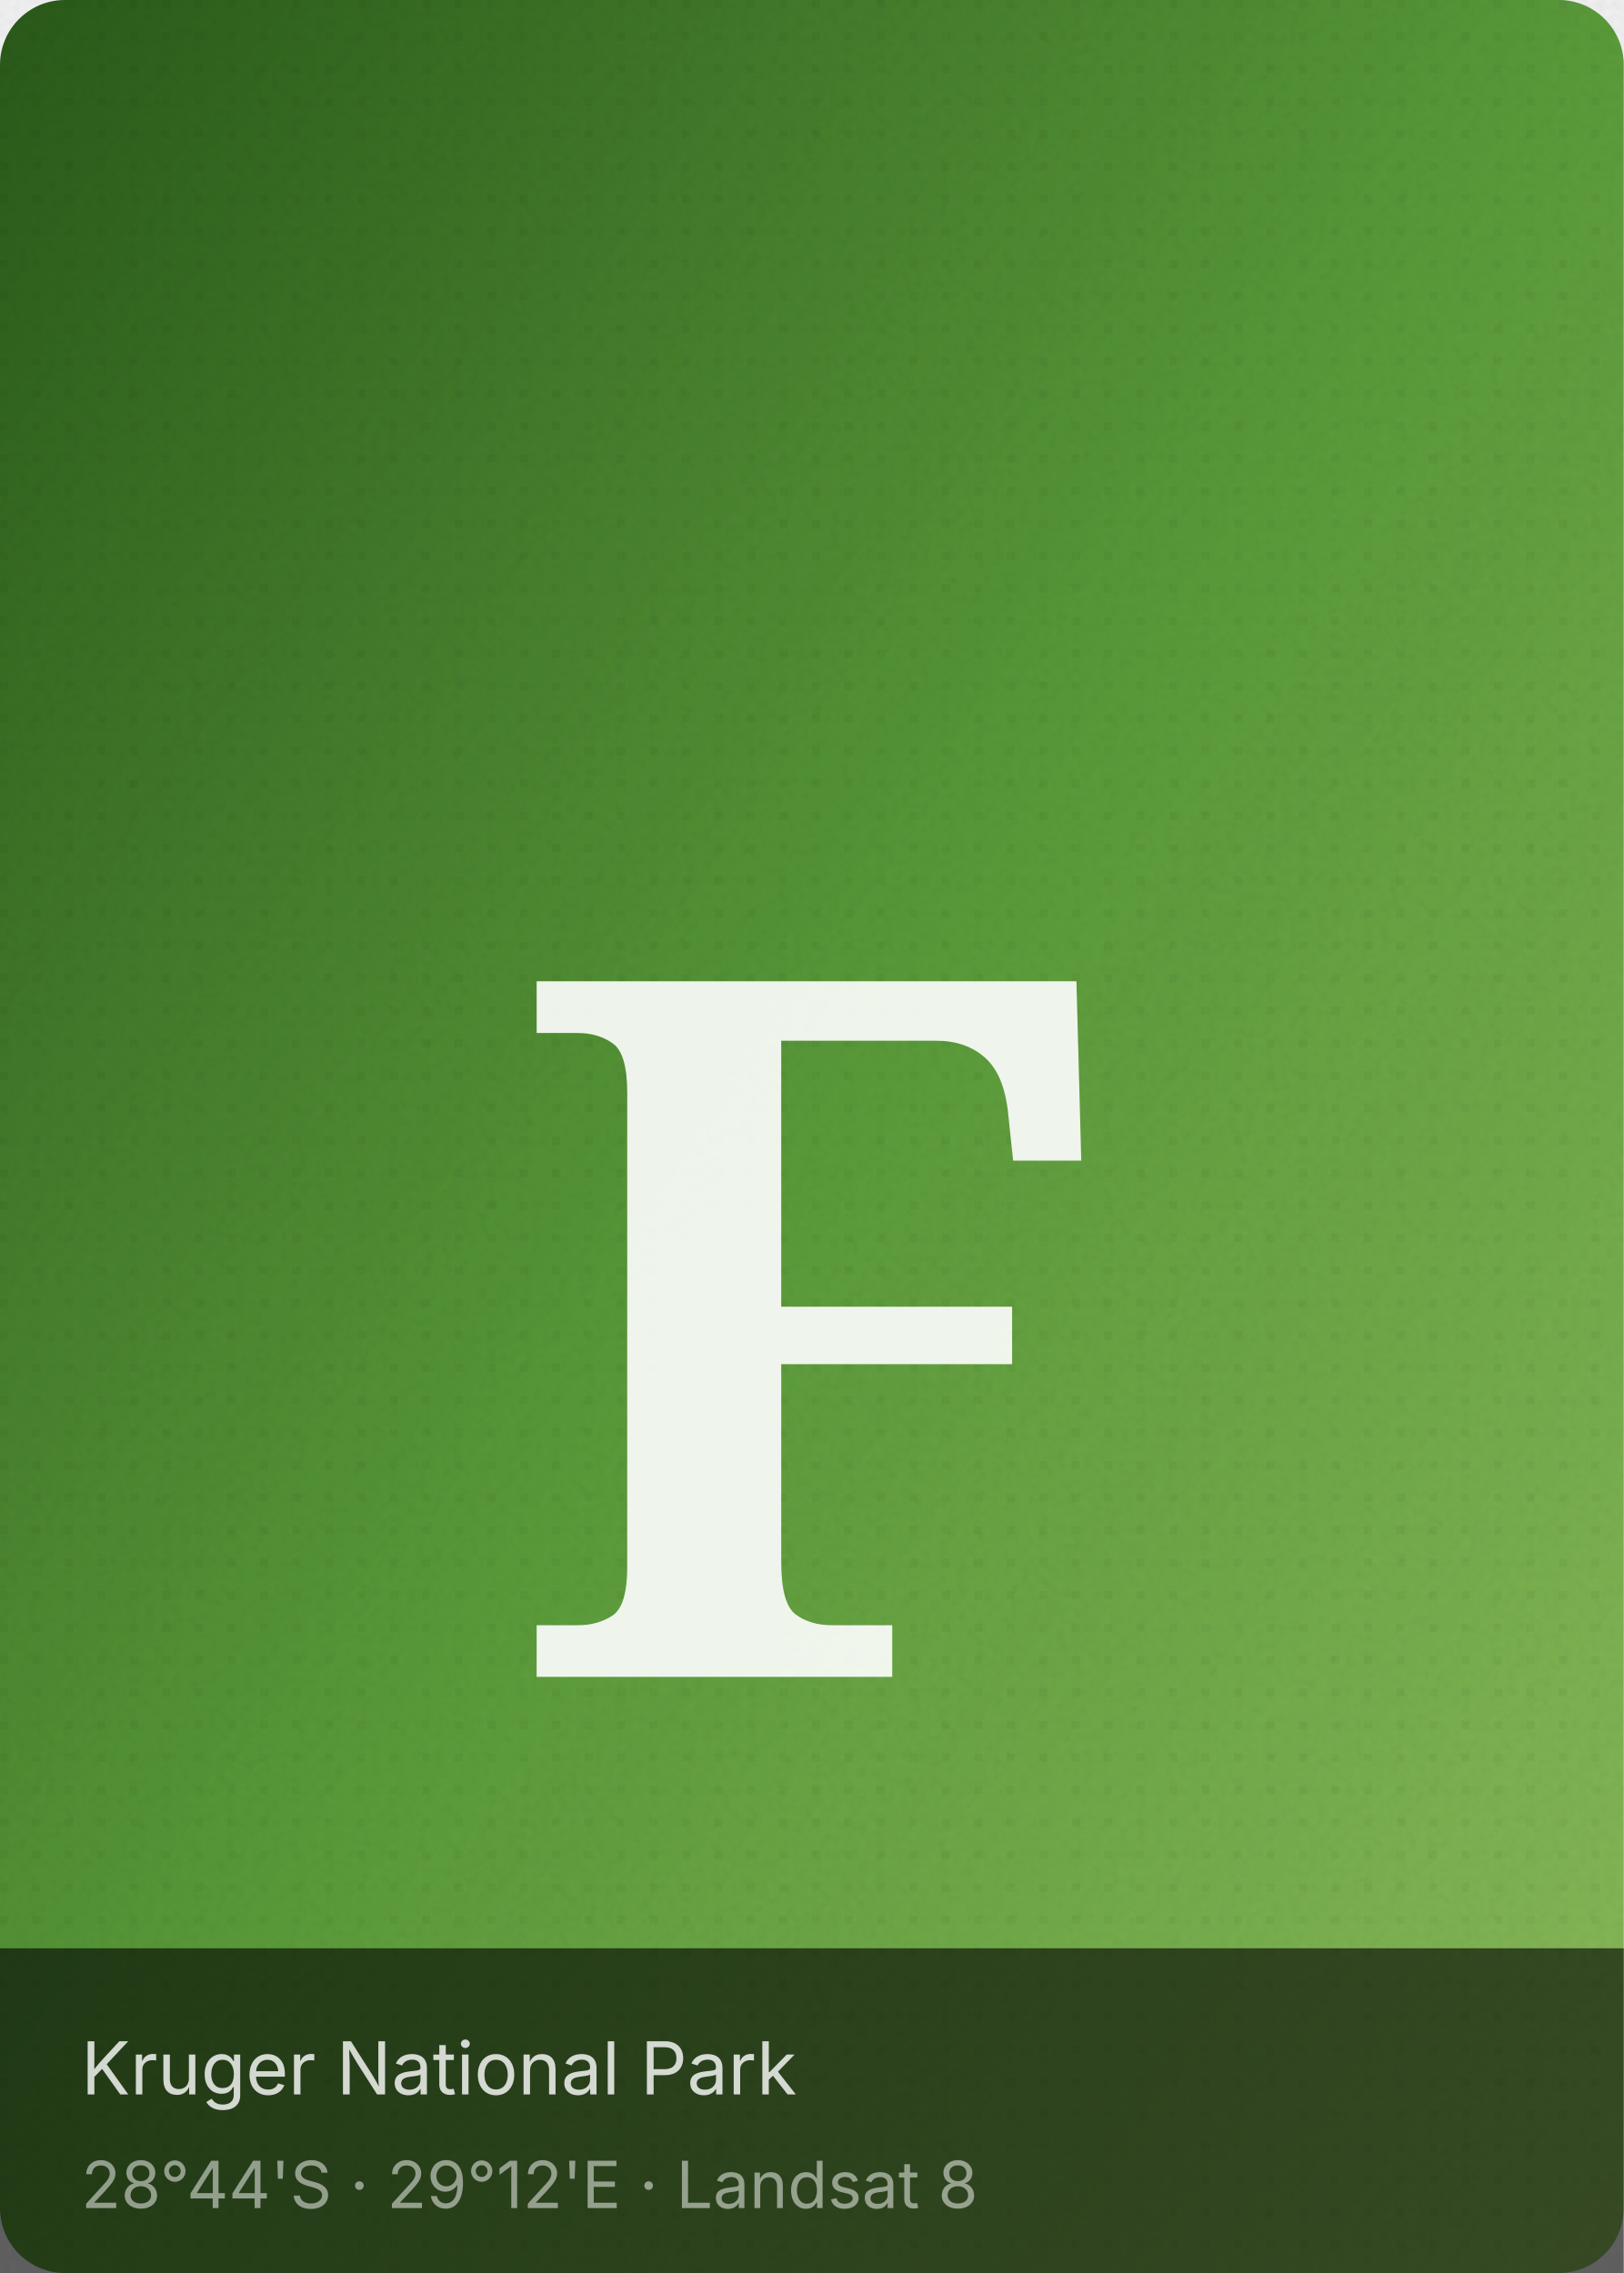
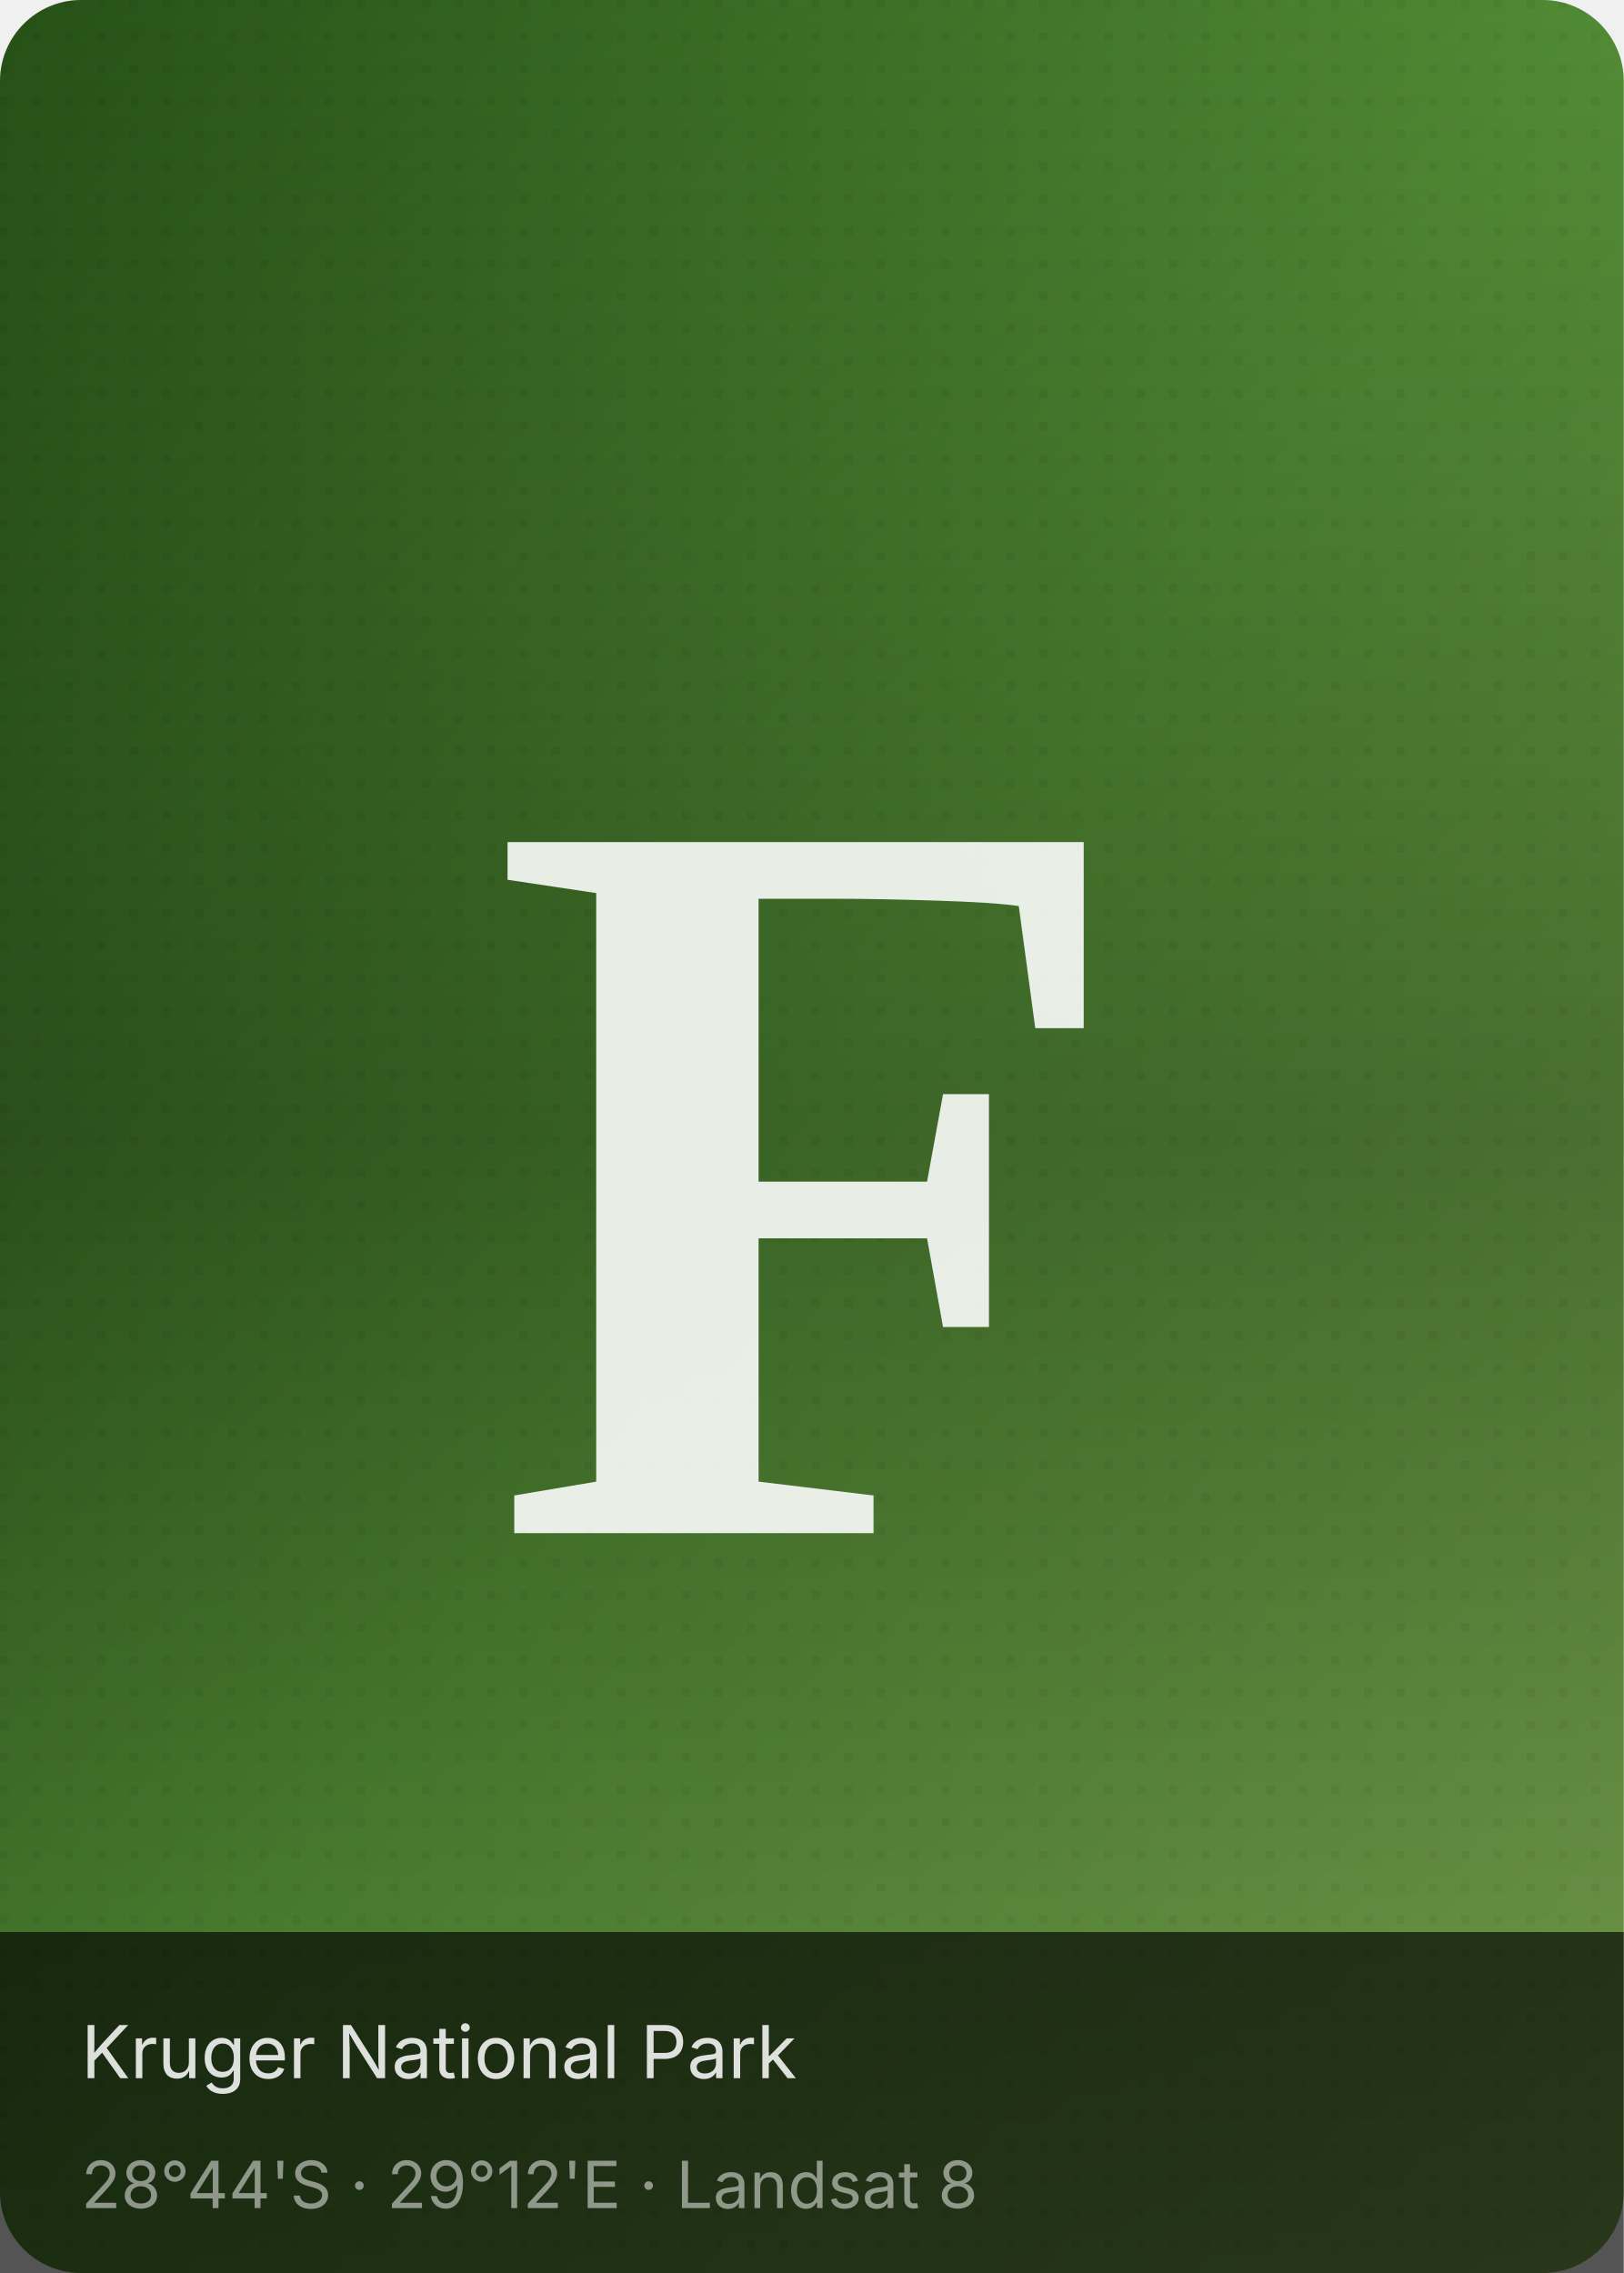
<svg xmlns="http://www.w3.org/2000/svg" width="200" height="280" viewBox="0 0 200 280">
  <defs>
-     <linearGradient id="bg" x1="0" y1="0" x2="1" y2="1">
+     <linearGradient id="gf0" x1="0" y1="0" x2="1" y2="1">
      <stop offset="0%" stop-color="#2a5a1a" />
      <stop offset="50%" stop-color="#5a9a3a" />
      <stop offset="100%" stop-color="#8aba5a" />
    </linearGradient>
-     <pattern id="grid" width="4" height="4" patternUnits="userSpaceOnUse">
+     <pattern id="pf0" width="4" height="4" patternUnits="userSpaceOnUse">
      <rect width="4" height="4" fill="none" />
-       <rect width="1" height="1" fill="rgba(0,0,0,0.04)" />
+       <rect width="1" height="1" fill="rgba(0,0,0,0.05)" />
    </pattern>
-     <filter id="noise">
-       <feTurbulence type="fractalNoise" baseFrequency="0.9" numOctaves="4" seed="700" />
-       <feColorMatrix type="saturate" values="0" />
-       <feBlend in="SourceGraphic" mode="multiply" result="blend" />
-     </filter>
+     <linearGradient id="ovf0" x1="0" y1="0" x2="0" y2="1">
+       <stop offset="0%" stop-color="rgba(0,0,0,0.1)" />
+       <stop offset="50%" stop-color="rgba(0,0,0,0.35)" />
+       <stop offset="100%" stop-color="rgba(0,0,0,0.15)" />
+     </linearGradient>
  </defs>
-   <rect width="200" height="280" rx="8" fill="url(#bg)" />
-   <rect width="200" height="280" rx="8" fill="url(#grid)" />
-   <rect width="200" height="280" rx="8" fill="url(#bg)" filter="url(#noise)" opacity="0.15" />
-   <text x="100" y="160" text-anchor="middle" dominant-baseline="central" font-family="Georgia, serif" font-size="120" font-weight="bold" fill="white" style="text-shadow: 0 4px 20px rgba(0,0,0,0.5)" opacity="0.9">F</text>
-   <rect x="0" y="240" width="200" height="40" rx="0" fill="rgba(0,0,0,0.6)" />
-   <text x="10" y="258" font-family="-apple-system, sans-serif" font-size="9" fill="rgba(255,255,255,0.8)">Kruger National Park</text>
-   <text x="10" y="272" font-family="-apple-system, sans-serif" font-size="8" fill="rgba(255,255,255,0.5)">28°44'S · 29°12'E · Landsat 8</text>
+   <rect width="200" height="280" rx="10" fill="url(#gf0)" />
+   <rect width="200" height="280" rx="10" fill="url(#pf0)" />
+   <rect width="200" height="280" rx="10" fill="url(#ovf0)" />
+   <text x="100" y="145" text-anchor="middle" dominant-baseline="central" font-family="Georgia, 'Times New Roman', serif" font-size="130" font-weight="bold" fill="white" opacity="0.88" style="text-shadow:0 4px 24px rgba(0,0,0,0.5)">F</text>
+   <rect x="0" y="238" width="200" height="42" rx="0" fill="rgba(0,0,0,0.65)" />
+   <text x="10" y="256" font-family="-apple-system,BlinkMacSystemFont,sans-serif" font-size="9" fill="rgba(255,255,255,0.85)">Kruger National Park</text>
+   <text x="10" y="272" font-family="-apple-system,BlinkMacSystemFont,sans-serif" font-size="8" fill="rgba(255,255,255,0.5)">28°44'S · 29°12'E · Landsat 8</text>
</svg>
